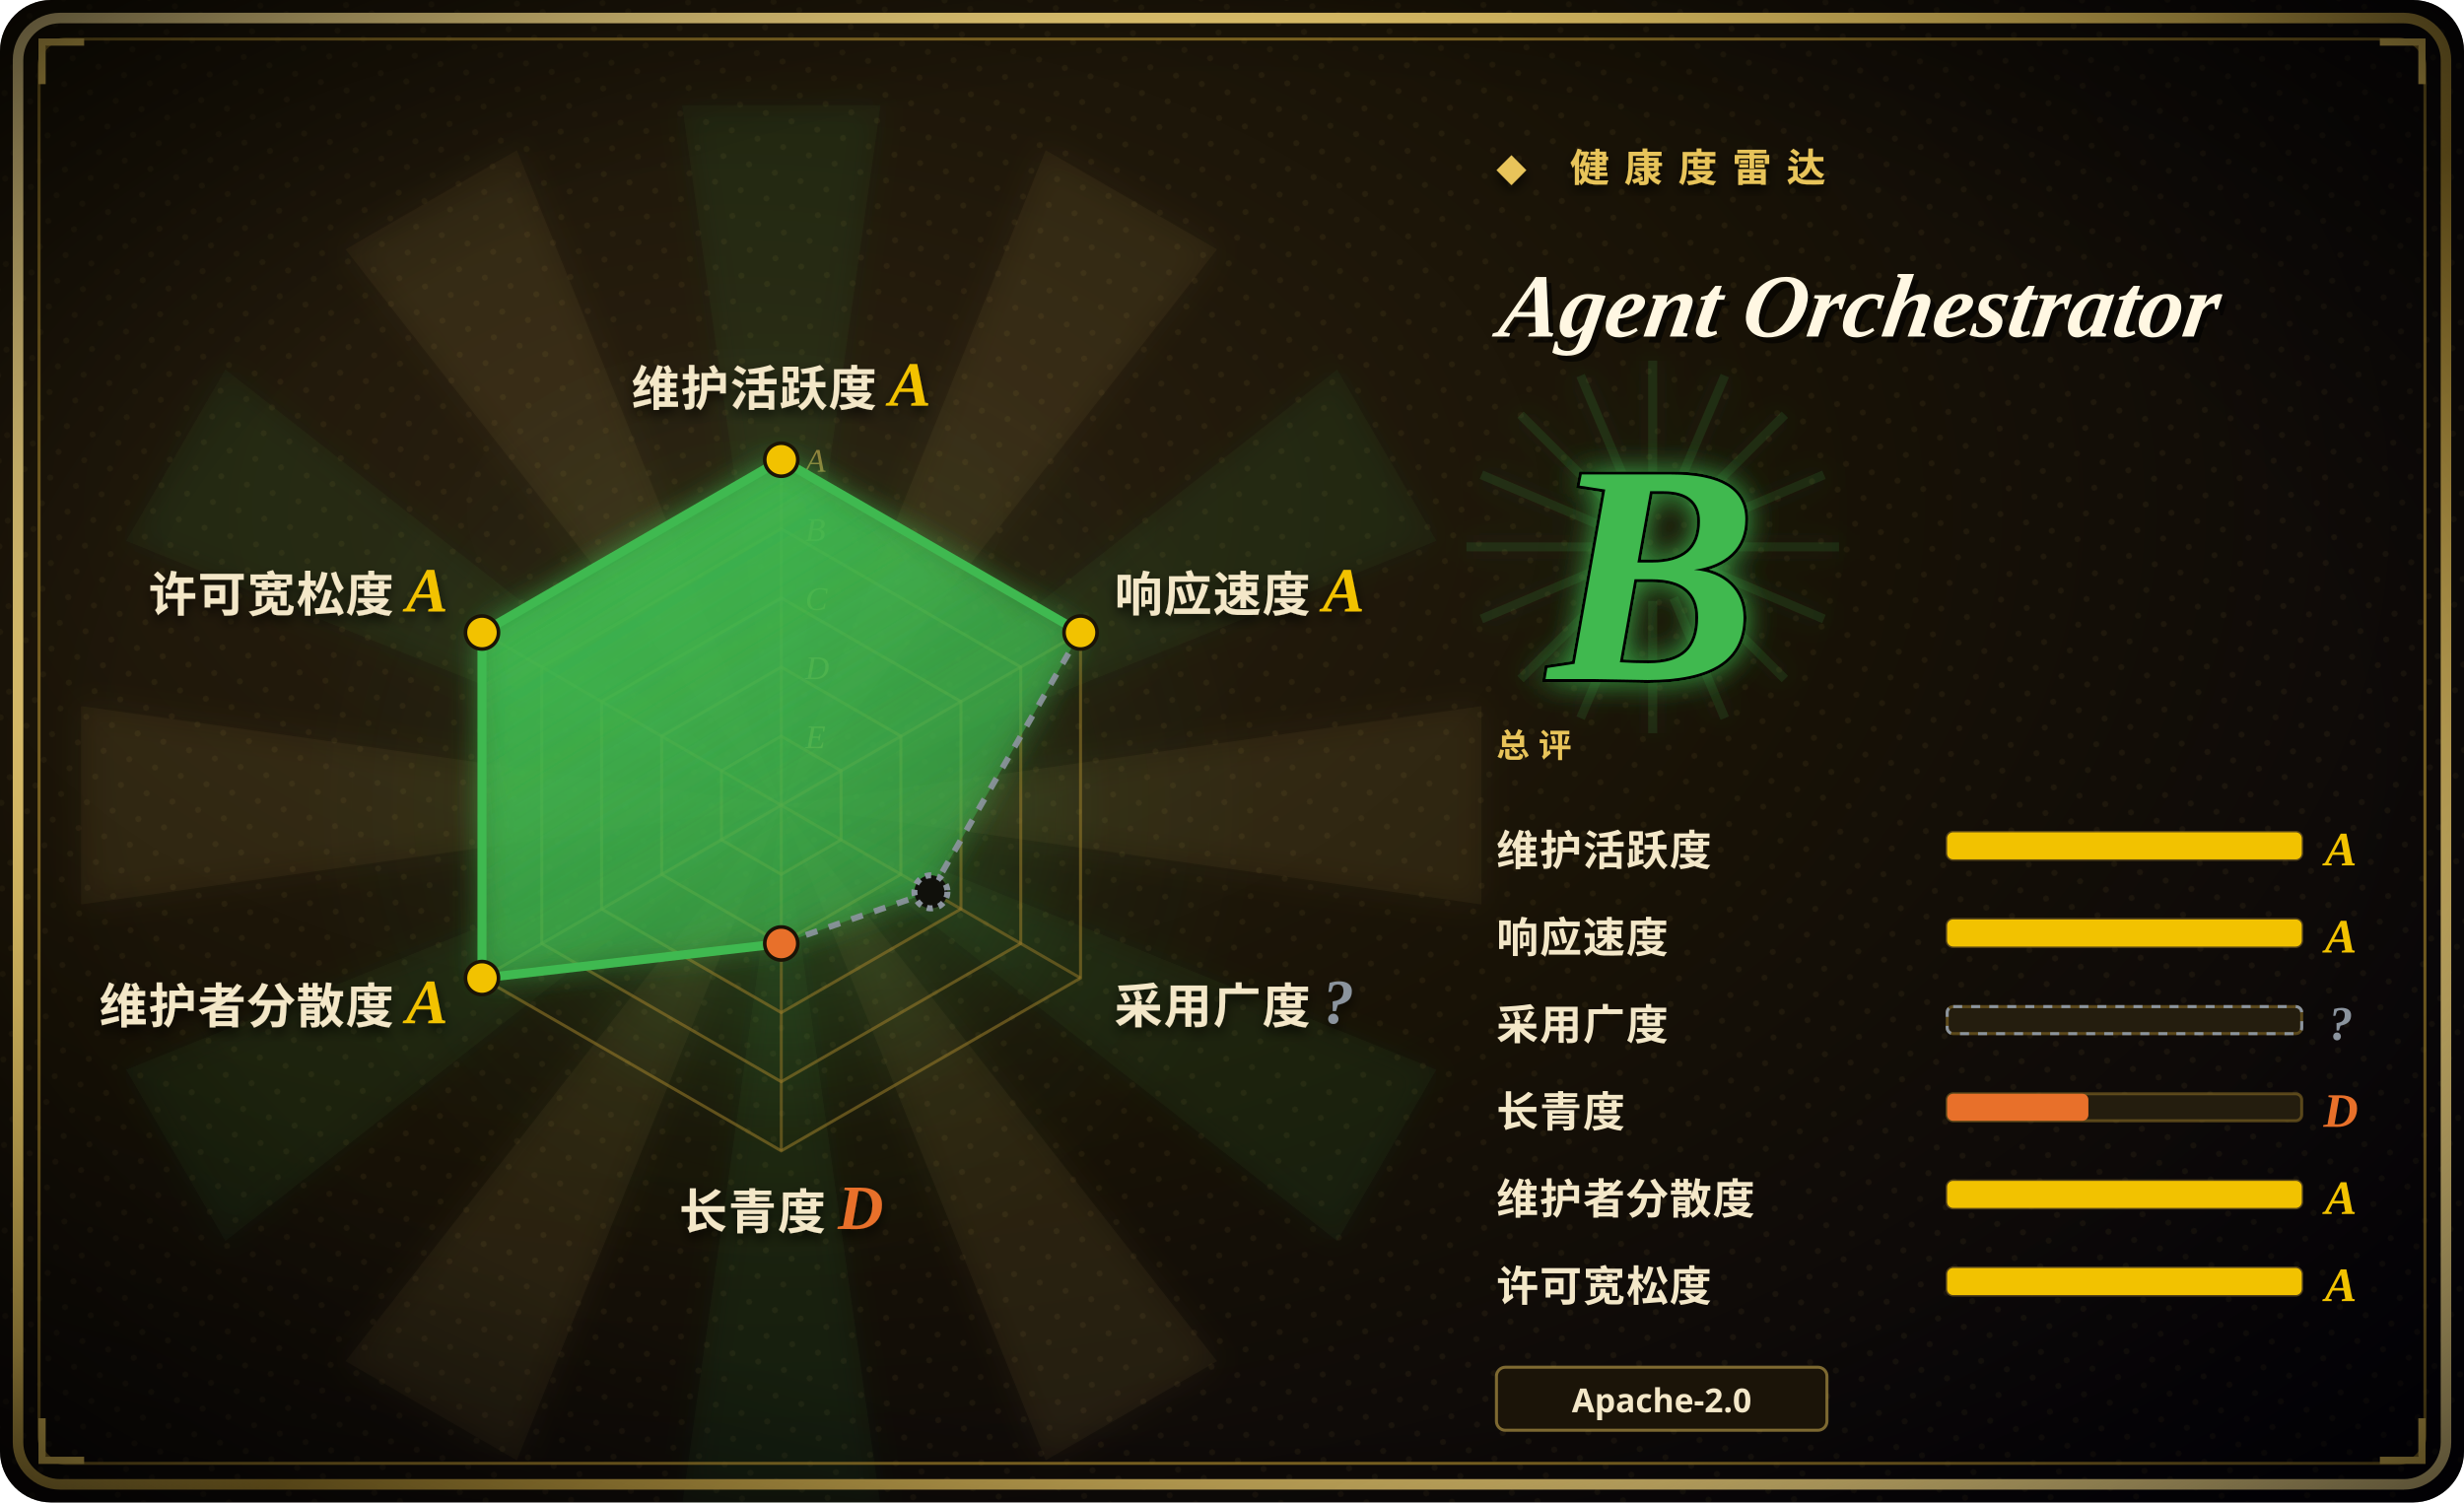
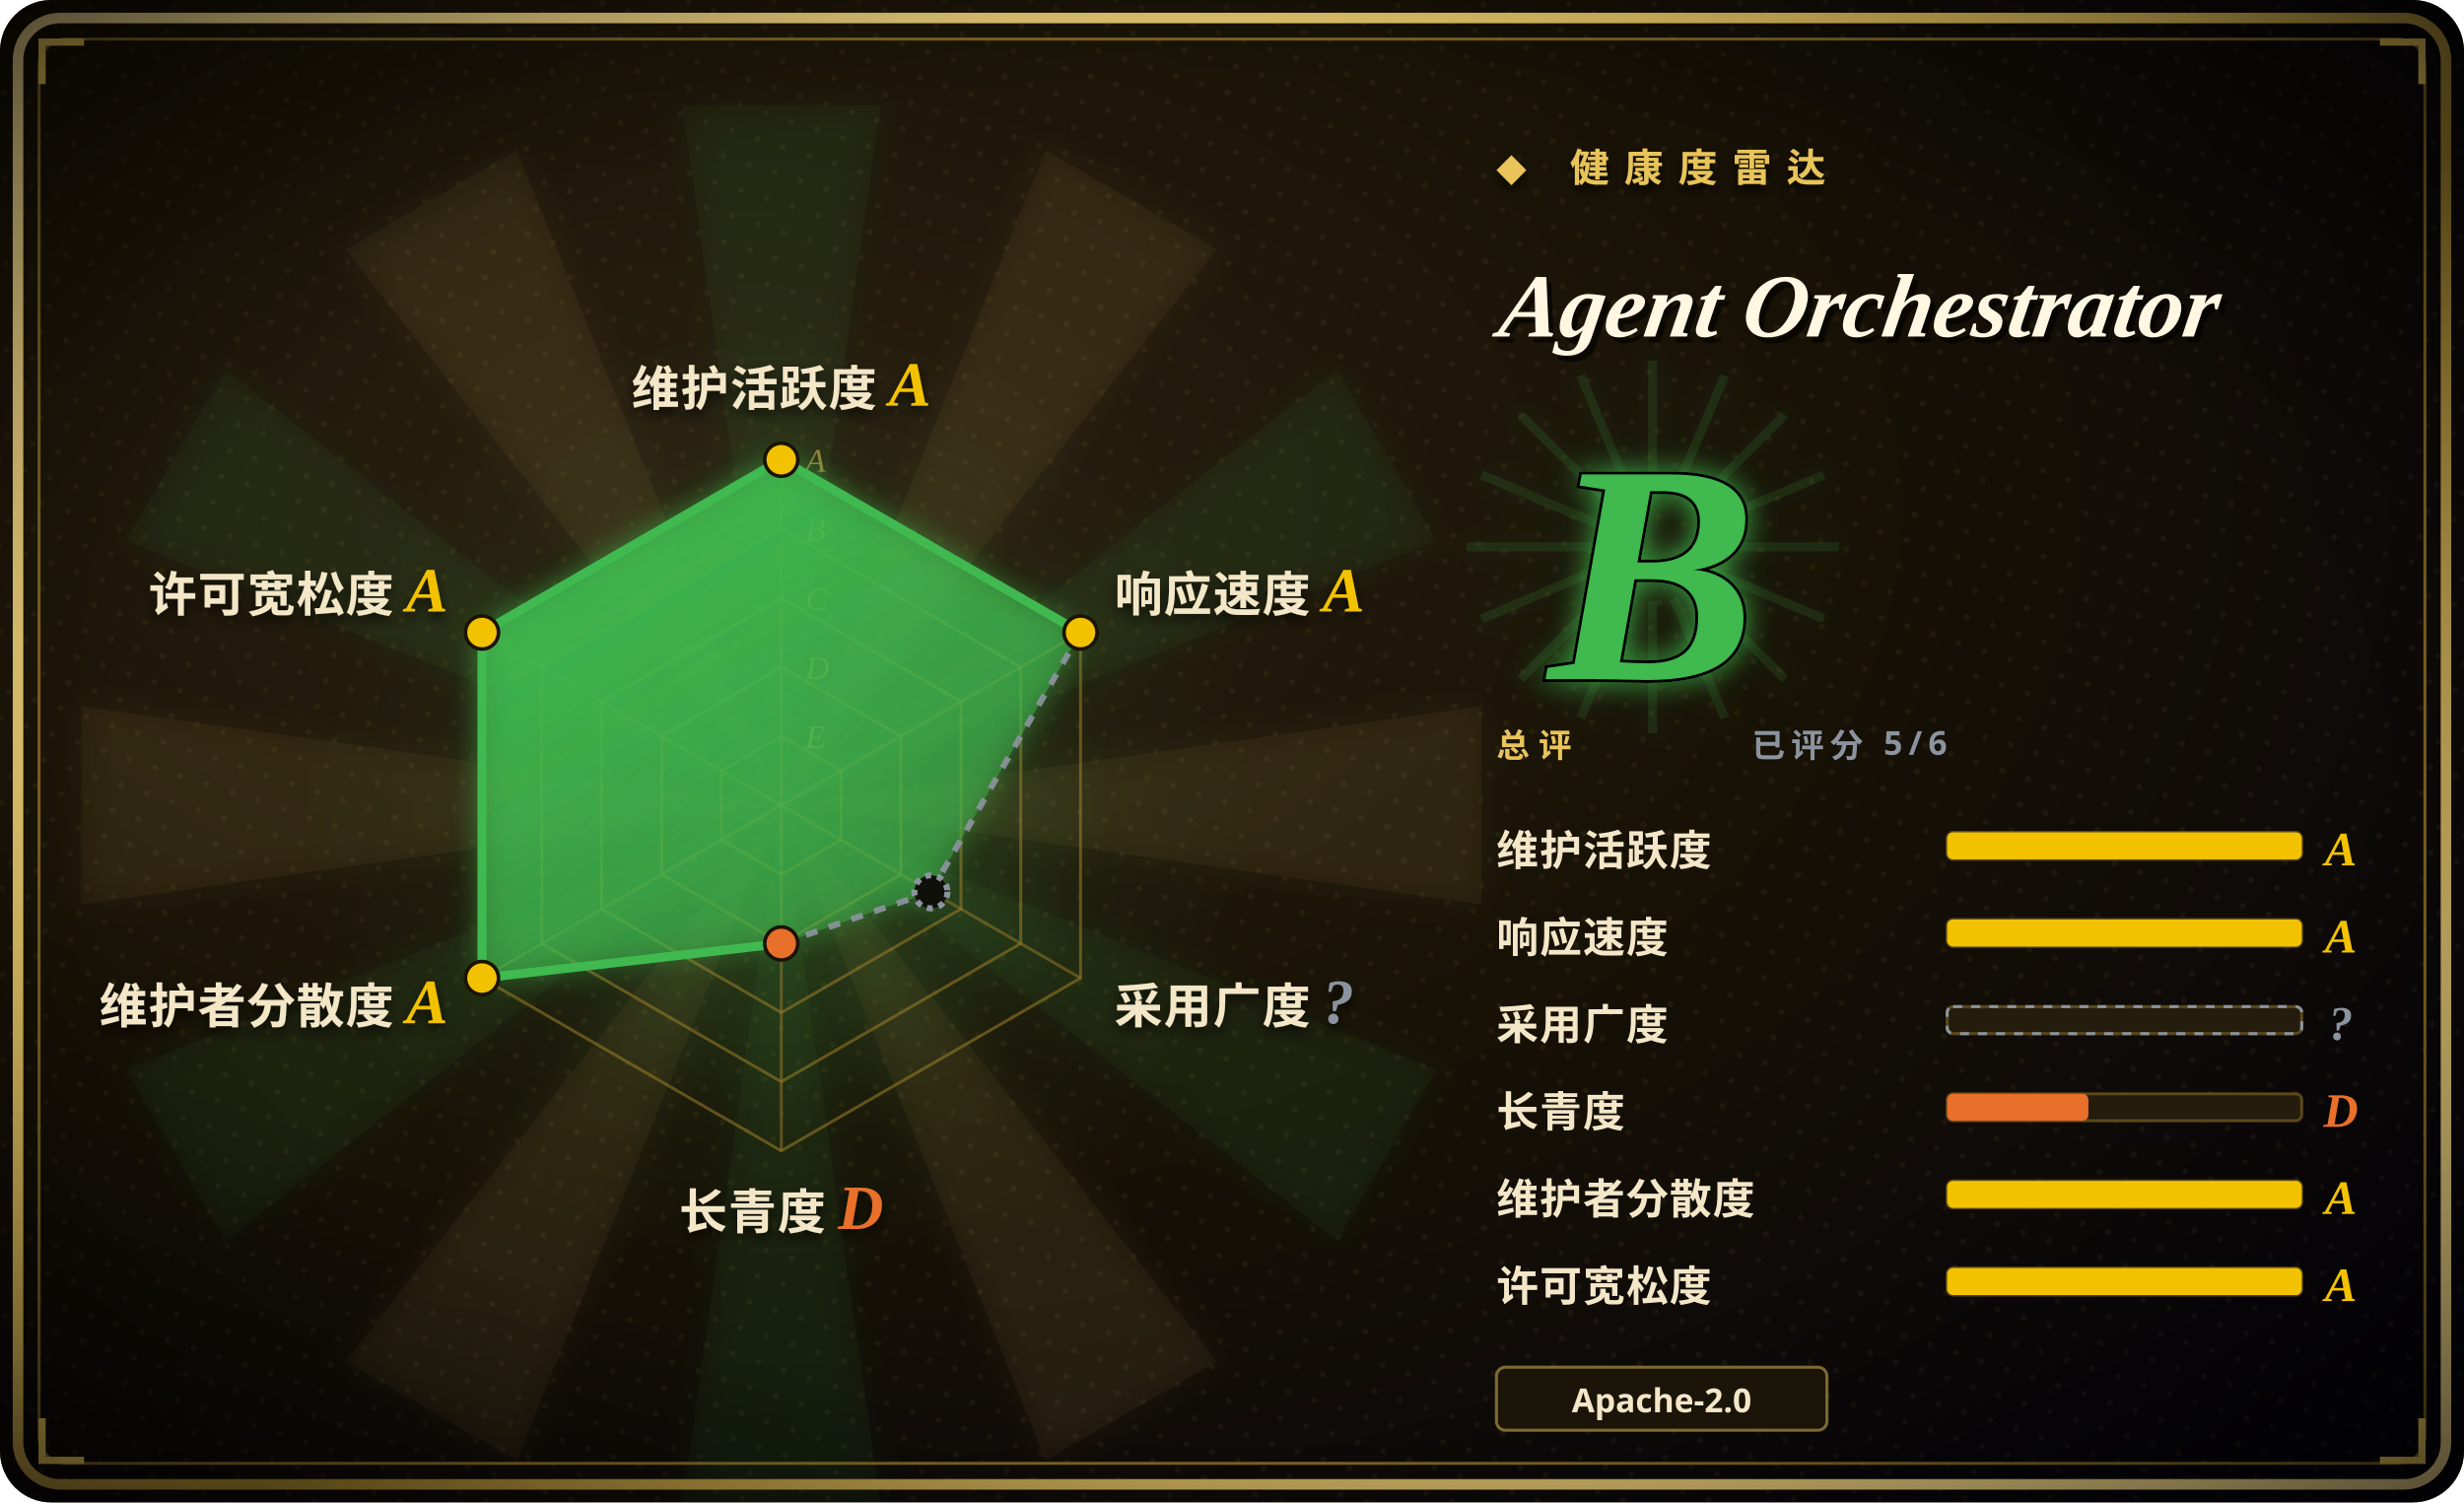
<svg xmlns="http://www.w3.org/2000/svg" width="820" height="500" viewBox="0 0 820 500">
  <defs>
    <radialGradient id="bg" cx="30%" cy="34%" r="90%">
      <stop offset="0%" stop-color="#2a2010" />
      <stop offset="48%" stop-color="#181206" />
      <stop offset="100%" stop-color="#05030a" />
    </radialGradient>
    <radialGradient id="vig" cx="50%" cy="50%" r="72%">
      <stop offset="62%" stop-color="#000000" stop-opacity="0" />
      <stop offset="100%" stop-color="#000000" stop-opacity="0.72" />
    </radialGradient>
    <linearGradient id="frame" x1="0" y1="0" x2="1" y2="1">
      <stop offset="0%" stop-color="#f6dd92" />
      <stop offset="45%" stop-color="#E8C45A" />
      <stop offset="55%" stop-color="#9c7d2a" />
      <stop offset="100%" stop-color="#f6dd92" />
    </linearGradient>
    <linearGradient id="poly" x1="0" y1="0" x2="0.7" y2="1">
      <stop offset="0%" stop-color="#3FB950" stop-opacity="0.92" />
      <stop offset="100%" stop-color="#3FB950" stop-opacity="0.34" />
    </linearGradient>
    <radialGradient id="halo" cx="50%" cy="50%" r="50%">
      <stop offset="0%" stop-color="#3FB950" stop-opacity="0.34" />
      <stop offset="68%" stop-color="#3FB950" stop-opacity="0.04" />
      <stop offset="100%" stop-color="#3FB950" stop-opacity="0" />
    </radialGradient>
    <filter id="glow" x="-60%" y="-60%" width="220%" height="220%">
      <feGaussianBlur stdDeviation="5" result="b" />
      <feMerge>
        <feMergeNode in="b" />
        <feMergeNode in="SourceGraphic" />
      </feMerge>
    </filter>
    <filter id="soft" x="-30%" y="-30%" width="160%" height="160%">
      <feDropShadow dx="0" dy="2" stdDeviation="2" flood-color="#000" flood-opacity="0.7" />
    </filter>
    <pattern id="halftone" width="9" height="9" patternUnits="userSpaceOnUse" patternTransform="rotate(18)">
      <circle cx="2" cy="2" r="1" fill="#E8C45A" fill-opacity="0.06" />
    </pattern>
  </defs>
  <rect width="820" height="500" rx="17" fill="url(#bg)" />
  <rect width="820" height="500" rx="17" fill="url(#halftone)" />
  <g opacity="0.5" filter="url(#glow)">
    <path d="M260,268 L493,235 L493,301 Z" fill="#E8C45A" fill-opacity="0.10" />
    <path d="M260,268 L478,356 L445,413 Z" fill="#3FB950" fill-opacity="0.10" />
    <path d="M260,268 L405,453 L348,486 Z" fill="#E8C45A" fill-opacity="0.10" />
    <path d="M260,268 L293,501 L227,501 Z" fill="#3FB950" fill-opacity="0.10" />
    <path d="M260,268 L172,486 L115,453 Z" fill="#E8C45A" fill-opacity="0.10" />
    <path d="M260,268 L75,413 L42,356 Z" fill="#3FB950" fill-opacity="0.10" />
    <path d="M260,268 L27,301 L27,235 Z" fill="#E8C45A" fill-opacity="0.10" />
    <path d="M260,268 L42,180 L75,123 Z" fill="#3FB950" fill-opacity="0.10" />
    <path d="M260,268 L115,83 L172,50 Z" fill="#E8C45A" fill-opacity="0.10" />
    <path d="M260,268 L227,35 L293,35 Z" fill="#3FB950" fill-opacity="0.10" />
    <path d="M260,268 L348,50 L405,83 Z" fill="#E8C45A" fill-opacity="0.10" />
    <path d="M260,268 L445,123 L478,180 Z" fill="#3FB950" fill-opacity="0.10" />
  </g>
  <circle cx="260" cy="268" r="161" fill="url(#halo)" />
  <rect x="6" y="6" width="808" height="488" rx="14" fill="none" stroke="url(#frame)" stroke-width="3.5" />
  <rect x="13" y="13" width="794" height="474" rx="9" fill="none" stroke="#9c7d2a" stroke-width="1" stroke-opacity="0.8" />
  <path d="M14,28 L14,14 L28,14" fill="none" stroke="#E8C45A" stroke-width="2.4" />
  <path d="M806,28 L806,14 L792,14" fill="none" stroke="#E8C45A" stroke-width="2.4" />
  <path d="M14,472 L14,486 L28,486" fill="none" stroke="#E8C45A" stroke-width="2.4" />
  <path d="M806,472 L806,486 L792,486" fill="none" stroke="#E8C45A" stroke-width="2.4" />
  <rect width="820" height="500" rx="17" fill="url(#vig)" />
  <polygon points="260.0,153.0 359.6,210.5 359.6,325.5 260.0,383.0 160.4,325.5 160.4,210.5" fill="none" stroke="#9c7d2a" stroke-opacity="0.55" stroke-width="1" />
  <polygon points="260.0,176.0 339.7,222.0 339.7,314.0 260.0,360.0 180.3,314.0 180.3,222.0" fill="none" stroke="#9c7d2a" stroke-opacity="0.55" stroke-width="1" />
  <polygon points="260.0,199.0 319.8,233.5 319.8,302.5 260.0,337.0 200.2,302.5 200.2,233.5" fill="none" stroke="#9c7d2a" stroke-opacity="0.55" stroke-width="1" />
  <polygon points="260.0,222.0 299.8,245.0 299.8,291.0 260.0,314.0 220.2,291.0 220.2,245.0" fill="none" stroke="#9c7d2a" stroke-opacity="0.55" stroke-width="1" />
  <polygon points="260.0,245.0 279.9,256.5 279.9,279.5 260.0,291.0 240.1,279.5 240.1,256.5" fill="none" stroke="#9c7d2a" stroke-opacity="0.55" stroke-width="1" />
  <line x1="260" y1="268" x2="260.0" y2="153.0" stroke="#9c7d2a" stroke-opacity="0.5" stroke-width="1" />
  <line x1="260" y1="268" x2="359.6" y2="210.5" stroke="#9c7d2a" stroke-opacity="0.5" stroke-width="1" />
  <line x1="260" y1="268" x2="359.6" y2="325.5" stroke="#9c7d2a" stroke-opacity="0.5" stroke-width="1" />
  <line x1="260" y1="268" x2="260.0" y2="383.0" stroke="#9c7d2a" stroke-opacity="0.5" stroke-width="1" />
  <line x1="260" y1="268" x2="160.4" y2="325.5" stroke="#9c7d2a" stroke-opacity="0.5" stroke-width="1" />
  <line x1="260" y1="268" x2="160.4" y2="210.5" stroke="#9c7d2a" stroke-opacity="0.5" stroke-width="1" />
  <text x="268" y="157.0" font-size="11" font-style="italic" fill="#E8C45A" fill-opacity="0.55" font-family="'Georgia','Times New Roman',serif">A</text>
  <text x="268" y="180.0" font-size="11" font-style="italic" fill="#E8C45A" fill-opacity="0.55" font-family="'Georgia','Times New Roman',serif">B</text>
  <text x="268" y="203.0" font-size="11" font-style="italic" fill="#E8C45A" fill-opacity="0.55" font-family="'Georgia','Times New Roman',serif">C</text>
  <text x="268" y="226.0" font-size="11" font-style="italic" fill="#E8C45A" fill-opacity="0.55" font-family="'Georgia','Times New Roman',serif">D</text>
  <text x="268" y="249.0" font-size="11" font-style="italic" fill="#E8C45A" fill-opacity="0.55" font-family="'Georgia','Times New Roman',serif">E</text>
  <polygon points="260.0,153.0 359.6,210.5 309.8,296.8 260.0,314.0 160.4,325.5 160.4,210.5" fill="url(#poly)" filter="url(#glow)" />
  <line x1="260.0" y1="153.0" x2="359.6" y2="210.5" stroke="#3FB950" stroke-width="3" />
  <line x1="359.6" y1="210.5" x2="309.8" y2="296.8" stroke="#8B949E" stroke-width="2" stroke-dasharray="4 4" stroke-opacity="0.92" />
  <line x1="309.8" y1="296.8" x2="260.0" y2="314.0" stroke="#8B949E" stroke-width="2" stroke-dasharray="4 4" stroke-opacity="0.92" />
  <line x1="260.0" y1="314.0" x2="160.4" y2="325.5" stroke="#3FB950" stroke-width="3" />
  <line x1="160.4" y1="325.5" x2="160.4" y2="210.5" stroke="#3FB950" stroke-width="3" />
  <line x1="160.4" y1="210.5" x2="260.0" y2="153.0" stroke="#3FB950" stroke-width="3" />
  <circle cx="260.0" cy="153.0" r="5.5" fill="#F2C200" stroke="#1a1306" stroke-width="1.2" />
  <circle cx="359.6" cy="210.5" r="5.5" fill="#F2C200" stroke="#1a1306" stroke-width="1.2" />
  <circle cx="309.8" cy="296.8" r="5.5" fill="#10100b" stroke="#8B949E" stroke-width="2" stroke-dasharray="2 2" />
  <circle cx="260.0" cy="314.0" r="5.5" fill="#E8702A" stroke="#1a1306" stroke-width="1.2" />
  <circle cx="160.4" cy="325.5" r="5.5" fill="#F2C200" stroke="#1a1306" stroke-width="1.2" />
  <circle cx="160.4" cy="210.5" r="5.5" fill="#F2C200" stroke="#1a1306" stroke-width="1.2" />
  <text x="260.0" y="135.0" font-size="16" font-weight="900" fill="#f3e7c8" text-anchor="middle" font-family="'PingFang SC','Hiragino Sans GB','Heiti SC','Microsoft YaHei',sans-serif" letter-spacing="0.4" filter="url(#soft)">维护活跃度 <tspan fill="#F2C200" font-family="'Georgia','Times New Roman',serif" font-style="italic" font-size="21">A</tspan>
  </text>
  <text x="370.9" y="203.5" font-size="16" font-weight="900" fill="#f3e7c8" text-anchor="start" font-family="'PingFang SC','Hiragino Sans GB','Heiti SC','Microsoft YaHei',sans-serif" letter-spacing="0.4" filter="url(#soft)">响应速度 <tspan fill="#F2C200" font-family="'Georgia','Times New Roman',serif" font-style="italic" font-size="21">A</tspan>
  </text>
  <text x="370.9" y="340.5" font-size="16" font-weight="900" fill="#f3e7c8" text-anchor="start" font-family="'PingFang SC','Hiragino Sans GB','Heiti SC','Microsoft YaHei',sans-serif" letter-spacing="0.4" filter="url(#soft)">采用广度 <tspan fill="#8B949E" font-family="'Georgia','Times New Roman',serif" font-style="italic" font-size="21">?</tspan>
  </text>
  <text x="260.0" y="409.0" font-size="16" font-weight="900" fill="#f3e7c8" text-anchor="middle" font-family="'PingFang SC','Hiragino Sans GB','Heiti SC','Microsoft YaHei',sans-serif" letter-spacing="0.4" filter="url(#soft)">长青度 <tspan fill="#E8702A" font-family="'Georgia','Times New Roman',serif" font-style="italic" font-size="21">D</tspan>
  </text>
  <text x="149.1" y="340.5" font-size="16" font-weight="900" fill="#f3e7c8" text-anchor="end" font-family="'PingFang SC','Hiragino Sans GB','Heiti SC','Microsoft YaHei',sans-serif" letter-spacing="0.4" filter="url(#soft)">维护者分散度 <tspan fill="#F2C200" font-family="'Georgia','Times New Roman',serif" font-style="italic" font-size="21">A</tspan>
  </text>
  <text x="149.1" y="203.5" font-size="16" font-weight="900" fill="#f3e7c8" text-anchor="end" font-family="'PingFang SC','Hiragino Sans GB','Heiti SC','Microsoft YaHei',sans-serif" letter-spacing="0.4" filter="url(#soft)">许可宽松度 <tspan fill="#F2C200" font-family="'Georgia','Times New Roman',serif" font-style="italic" font-size="21">A</tspan>
  </text>
  <text x="498" y="60" font-size="13" letter-spacing="5" fill="#E8C45A" font-weight="900" font-family="'PingFang SC','Hiragino Sans GB','Heiti SC','Microsoft YaHei',sans-serif" filter="url(#soft)">◆ 健康度雷达</text>
  <g transform="translate(498,112) skewX(-9)">
    <text x="2" y="2" font-size="30" font-weight="900" font-style="italic" fill="#000" fill-opacity="0.6" font-family="'Georgia','Times New Roman',serif">Agent Orchestrator</text>
    <text x="0" y="0" font-size="30" font-weight="900" font-style="italic" fill="#fff7e2" font-family="'Georgia','Times New Roman',serif">Agent Orchestrator</text>
  </g>
  <line x1="498" y1="124" x2="648" y2="124" stroke="url(#frame)" stroke-width="2" />
  <g opacity="0.85" filter="url(#glow)">
    <line x1="568" y1="182" x2="612" y2="182" stroke="#3FB950" stroke-opacity="0.16" stroke-width="3" />
    <line x1="567" y1="189" x2="607" y2="206" stroke="#3FB950" stroke-opacity="0.16" stroke-width="3" />
    <line x1="563" y1="195" x2="594" y2="226" stroke="#3FB950" stroke-opacity="0.16" stroke-width="3" />
    <line x1="557" y1="199" x2="574" y2="239" stroke="#3FB950" stroke-opacity="0.16" stroke-width="3" />
    <line x1="550" y1="200" x2="550" y2="244" stroke="#3FB950" stroke-opacity="0.16" stroke-width="3" />
    <line x1="543" y1="199" x2="526" y2="239" stroke="#3FB950" stroke-opacity="0.16" stroke-width="3" />
    <line x1="537" y1="195" x2="506" y2="226" stroke="#3FB950" stroke-opacity="0.16" stroke-width="3" />
    <line x1="533" y1="189" x2="493" y2="206" stroke="#3FB950" stroke-opacity="0.16" stroke-width="3" />
    <line x1="532" y1="182" x2="488" y2="182" stroke="#3FB950" stroke-opacity="0.16" stroke-width="3" />
    <line x1="533" y1="175" x2="493" y2="158" stroke="#3FB950" stroke-opacity="0.16" stroke-width="3" />
    <line x1="537" y1="169" x2="506" y2="138" stroke="#3FB950" stroke-opacity="0.16" stroke-width="3" />
    <line x1="543" y1="165" x2="526" y2="125" stroke="#3FB950" stroke-opacity="0.16" stroke-width="3" />
    <line x1="550" y1="164" x2="550" y2="120" stroke="#3FB950" stroke-opacity="0.16" stroke-width="3" />
    <line x1="557" y1="165" x2="574" y2="125" stroke="#3FB950" stroke-opacity="0.16" stroke-width="3" />
    <line x1="563" y1="169" x2="594" y2="138" stroke="#3FB950" stroke-opacity="0.16" stroke-width="3" />
    <line x1="567" y1="175" x2="607" y2="158" stroke="#3FB950" stroke-opacity="0.16" stroke-width="3" />
  </g>
  <text x="550" y="226" font-size="104" font-weight="900" font-style="italic" text-anchor="middle" fill="#3FB950" stroke="#000" stroke-width="2" paint-order="stroke" font-family="'Georgia','Times New Roman',serif" filter="url(#glow)">B</text>
  <text x="498" y="252" font-size="11" letter-spacing="3" fill="#E8C45A" font-family="'PingFang SC','Hiragino Sans GB','Heiti SC','Microsoft YaHei',sans-serif" font-weight="900">总评</text>
+   <text x="648" y="252" font-size="11" letter-spacing="2" fill="#8B949E" font-family="'PingFang SC','Hiragino Sans GB','Heiti SC','Microsoft YaHei',sans-serif" font-weight="900" text-anchor="end">已评分 5/6</text>
  <text x="498" y="288" font-size="14" font-weight="900" fill="#f3e7c8" font-family="'PingFang SC','Hiragino Sans GB','Heiti SC','Microsoft YaHei',sans-serif" letter-spacing="0.4">维护活跃度</text>
  <rect x="648" y="277" width="118" height="9" rx="2" fill="#241d0e" stroke="#9c7d2a" stroke-opacity="0.5" />
  <rect x="648" y="277" width="118" height="9" rx="2" fill="#F2C200" />
  <text x="779" y="288" font-size="16" font-weight="900" font-style="italic" fill="#F2C200" font-family="'Georgia','Times New Roman',serif" text-anchor="middle">A</text>
  <text x="498" y="317" font-size="14" font-weight="900" fill="#f3e7c8" font-family="'PingFang SC','Hiragino Sans GB','Heiti SC','Microsoft YaHei',sans-serif" letter-spacing="0.4">响应速度</text>
  <rect x="648" y="306" width="118" height="9" rx="2" fill="#241d0e" stroke="#9c7d2a" stroke-opacity="0.5" />
  <rect x="648" y="306" width="118" height="9" rx="2" fill="#F2C200" />
  <text x="779" y="317" font-size="16" font-weight="900" font-style="italic" fill="#F2C200" font-family="'Georgia','Times New Roman',serif" text-anchor="middle">A</text>
  <text x="498" y="346" font-size="14" font-weight="900" fill="#f3e7c8" font-family="'PingFang SC','Hiragino Sans GB','Heiti SC','Microsoft YaHei',sans-serif" letter-spacing="0.4">采用广度</text>
  <rect x="648" y="335" width="118" height="9" rx="2" fill="#241d0e" stroke="#9c7d2a" stroke-opacity="0.5" />
  <rect x="648" y="335" width="118" height="9" rx="2" fill="none" stroke="#8B949E" stroke-dasharray="3 3" />
  <text x="779" y="346" font-size="16" font-weight="900" font-style="italic" fill="#8B949E" font-family="'Georgia','Times New Roman',serif" text-anchor="middle">?</text>
  <text x="498" y="375" font-size="14" font-weight="900" fill="#f3e7c8" font-family="'PingFang SC','Hiragino Sans GB','Heiti SC','Microsoft YaHei',sans-serif" letter-spacing="0.4">长青度</text>
  <rect x="648" y="364" width="118" height="9" rx="2" fill="#241d0e" stroke="#9c7d2a" stroke-opacity="0.5" />
  <rect x="648" y="364" width="47" height="9" rx="2" fill="#E8702A" />
  <text x="779" y="375" font-size="16" font-weight="900" font-style="italic" fill="#E8702A" font-family="'Georgia','Times New Roman',serif" text-anchor="middle">D</text>
  <text x="498" y="404" font-size="14" font-weight="900" fill="#f3e7c8" font-family="'PingFang SC','Hiragino Sans GB','Heiti SC','Microsoft YaHei',sans-serif" letter-spacing="0.4">维护者分散度</text>
  <rect x="648" y="393" width="118" height="9" rx="2" fill="#241d0e" stroke="#9c7d2a" stroke-opacity="0.5" />
  <rect x="648" y="393" width="118" height="9" rx="2" fill="#F2C200" />
  <text x="779" y="404" font-size="16" font-weight="900" font-style="italic" fill="#F2C200" font-family="'Georgia','Times New Roman',serif" text-anchor="middle">A</text>
  <text x="498" y="433" font-size="14" font-weight="900" fill="#f3e7c8" font-family="'PingFang SC','Hiragino Sans GB','Heiti SC','Microsoft YaHei',sans-serif" letter-spacing="0.4">许可宽松度</text>
  <rect x="648" y="422" width="118" height="9" rx="2" fill="#241d0e" stroke="#9c7d2a" stroke-opacity="0.5" />
  <rect x="648" y="422" width="118" height="9" rx="2" fill="#F2C200" />
  <text x="779" y="433" font-size="16" font-weight="900" font-style="italic" fill="#F2C200" font-family="'Georgia','Times New Roman',serif" text-anchor="middle">A</text>
  <rect x="498" y="455" width="110" height="21" rx="3" fill="#1b1408" stroke="#E8C45A" stroke-opacity="0.5" />
  <text x="553.0" y="470" font-size="11" font-weight="700" fill="#f3e7c8" text-anchor="middle" font-family="'PingFang SC','Hiragino Sans GB','Heiti SC','Microsoft YaHei',sans-serif">Apache-2.0</text>
</svg>
